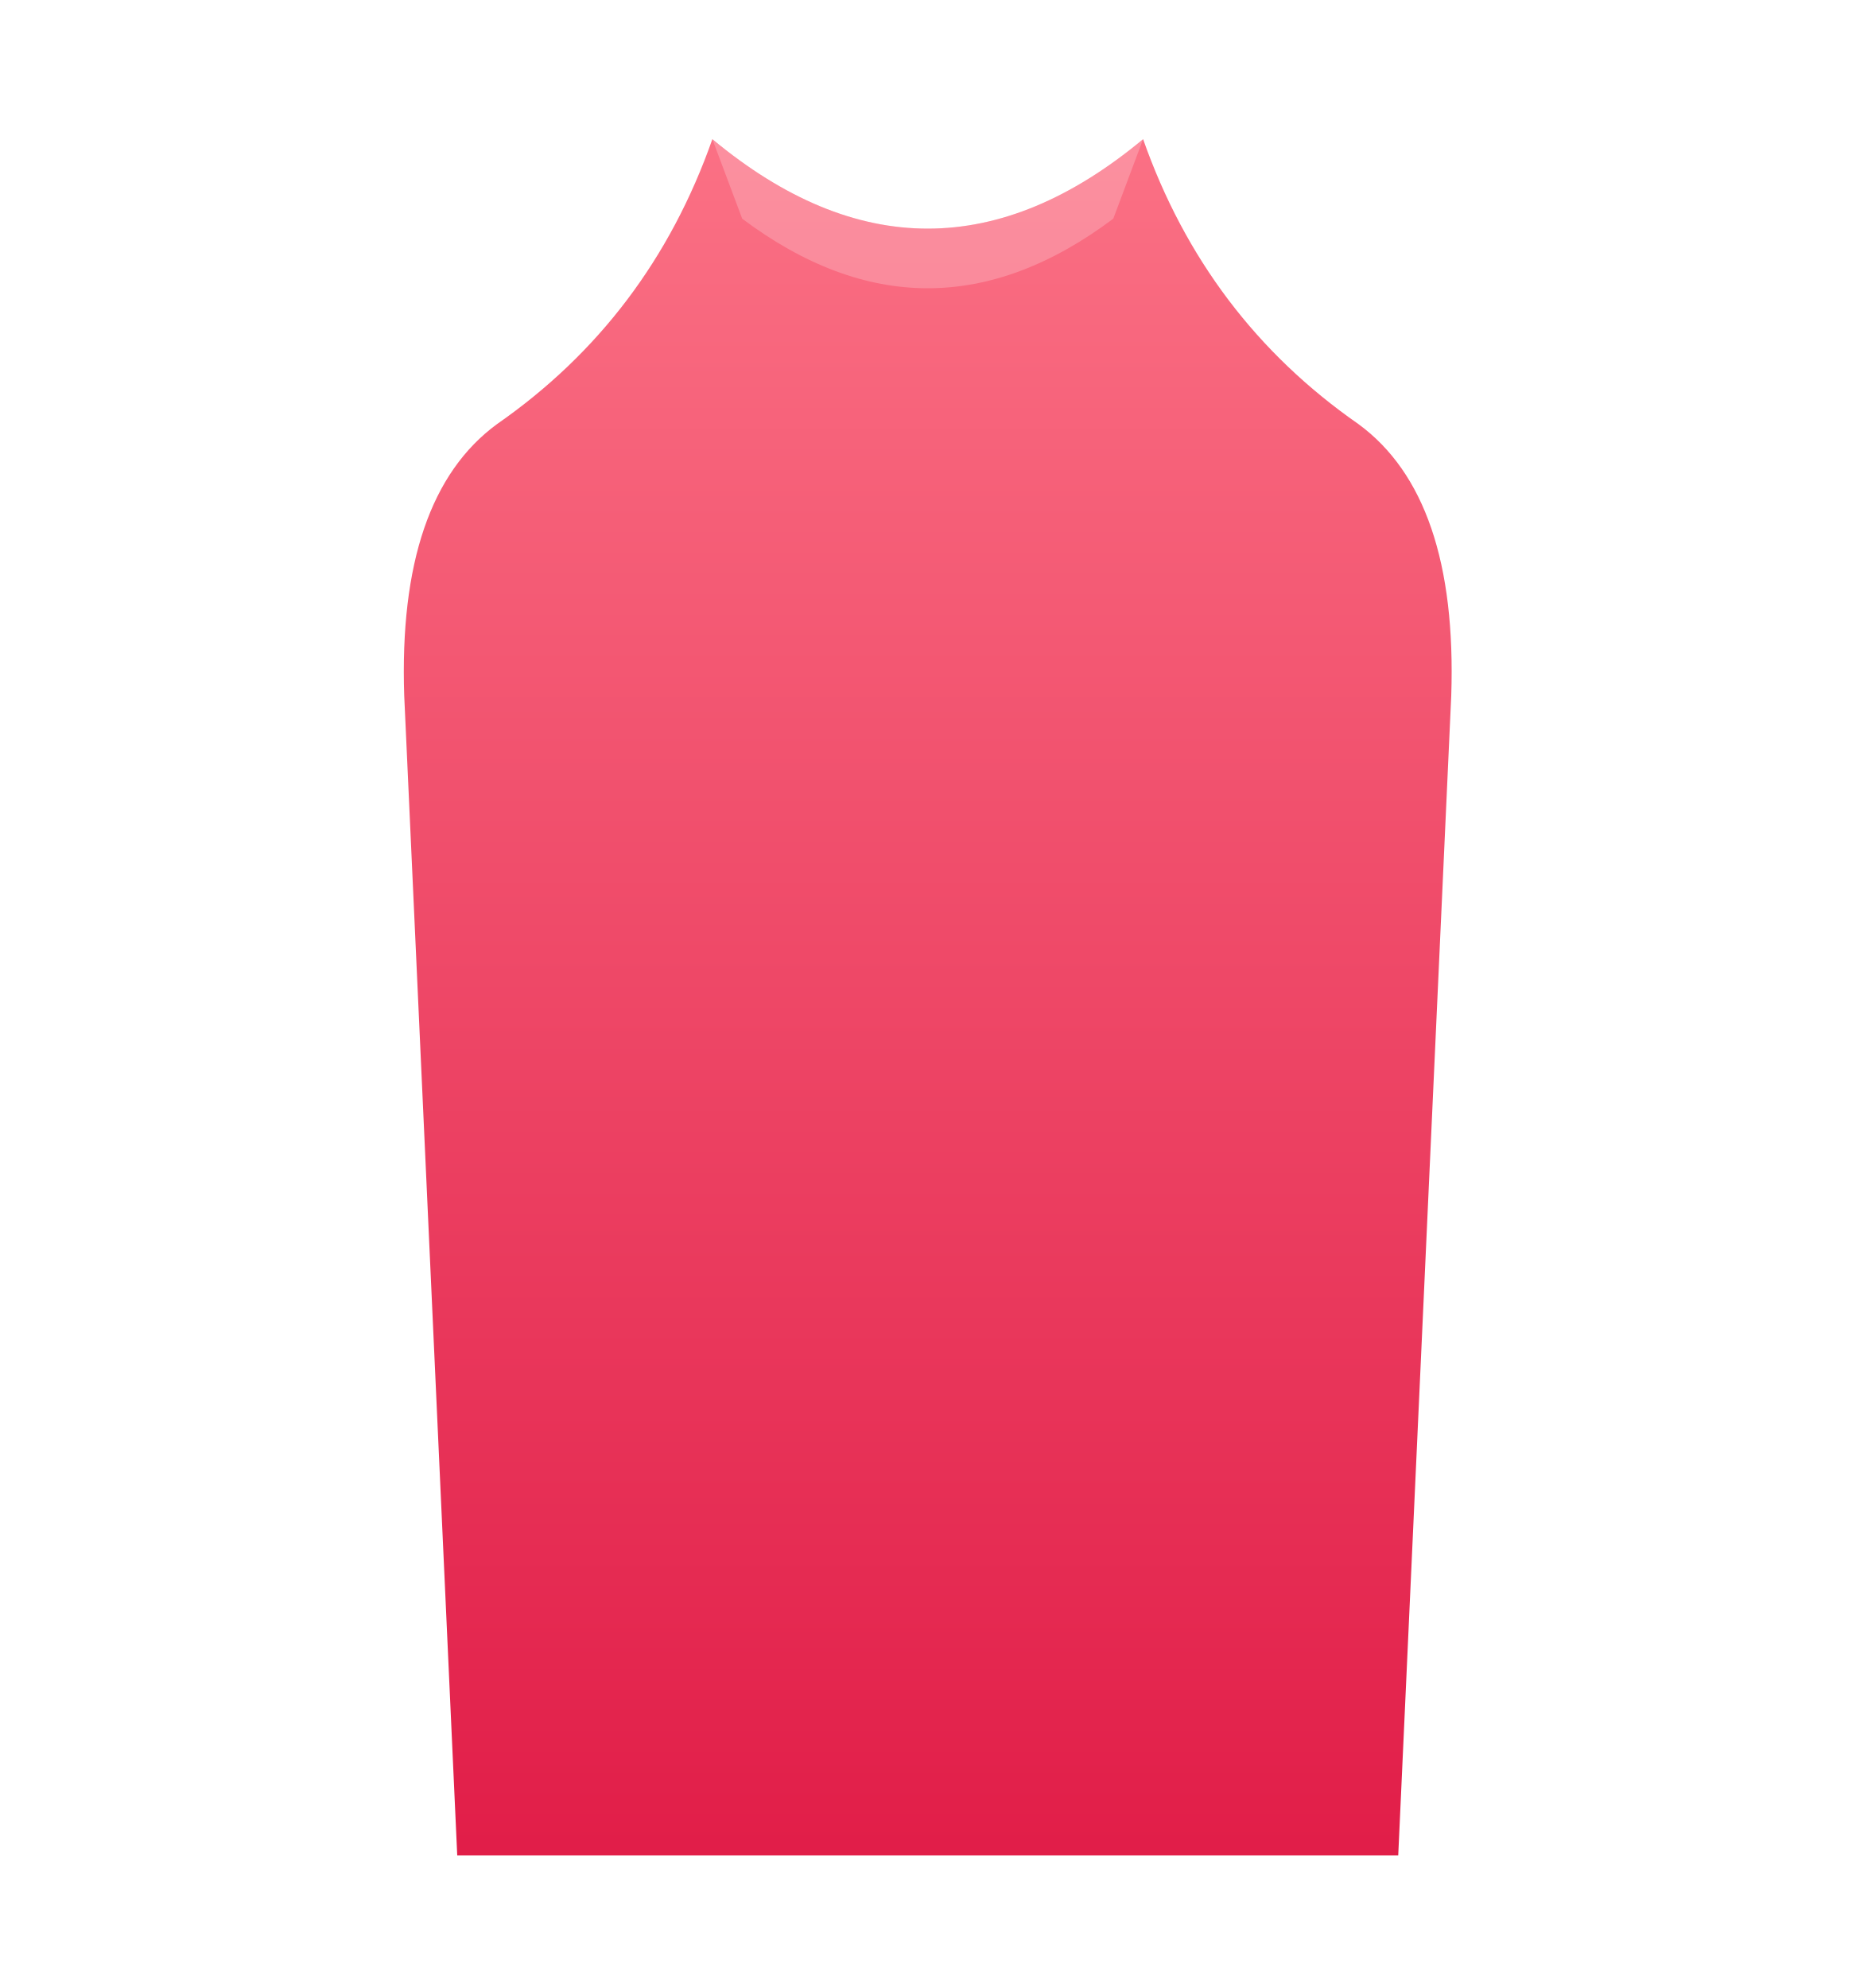
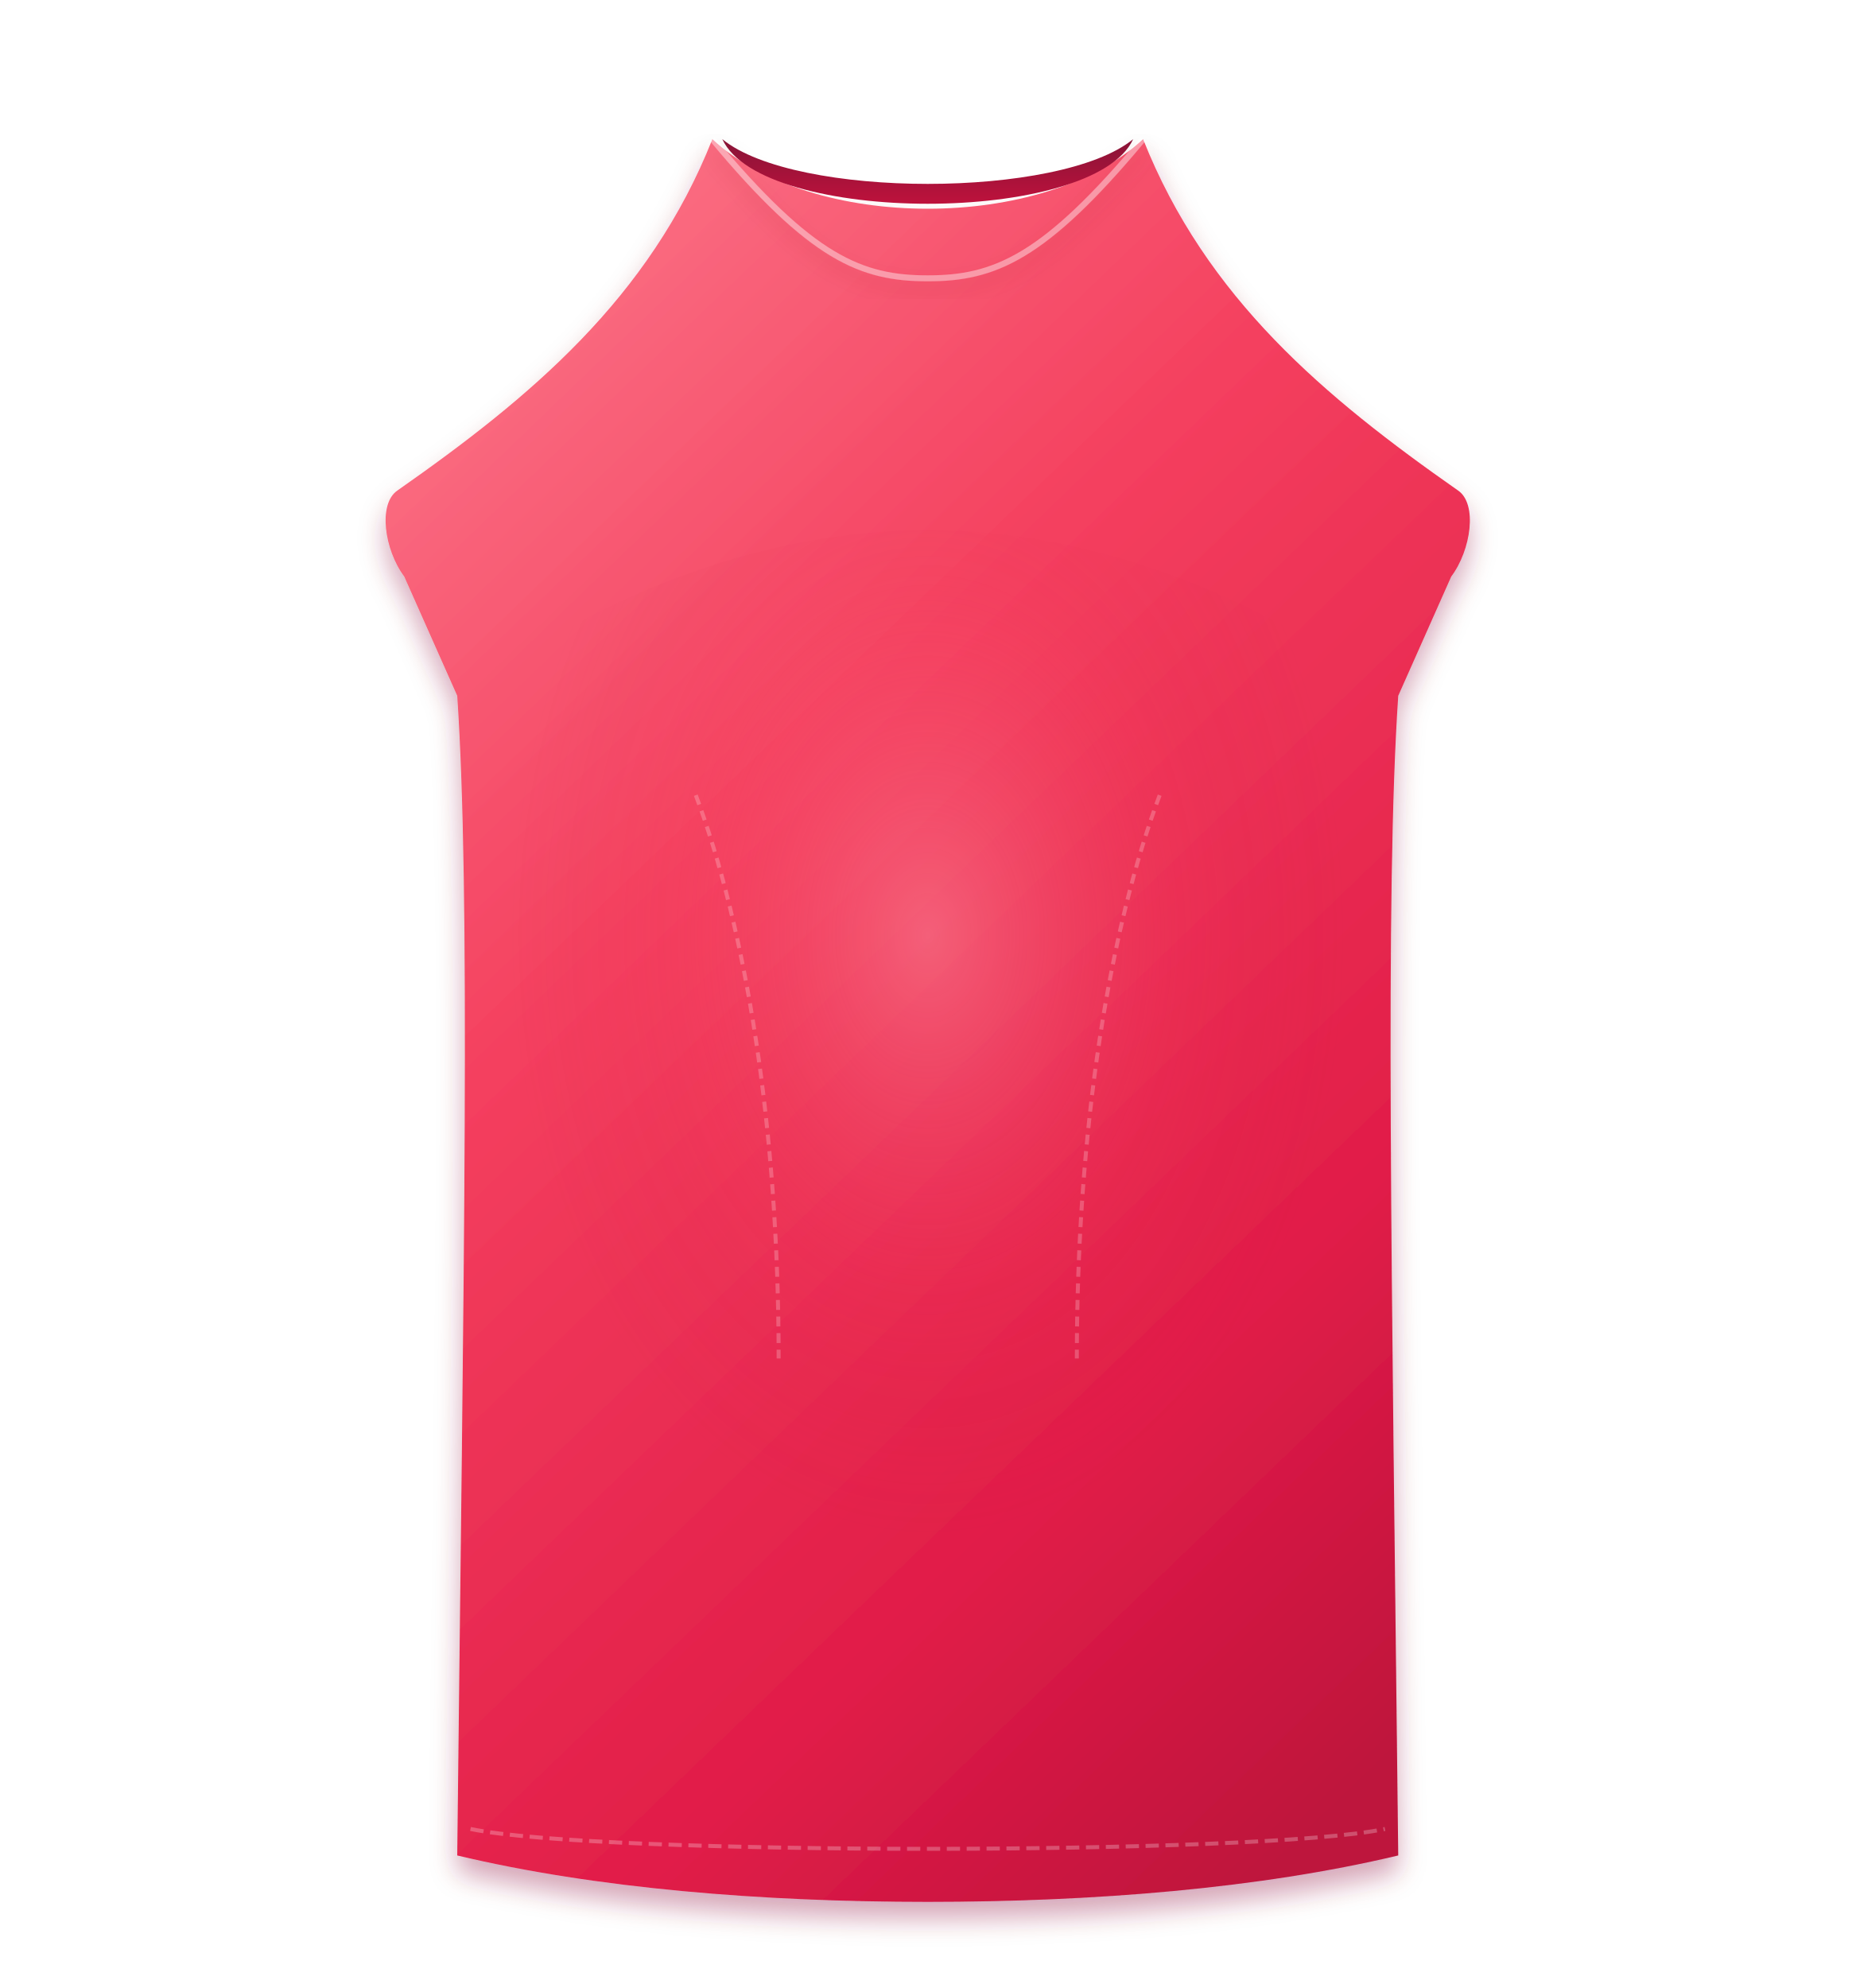
<svg xmlns="http://www.w3.org/2000/svg" width="560" height="600" viewBox="0 0 560 600">
  <defs>
-     <linearGradient id="g" x1="0" y1="0" x2="0" y2="1">
-       <stop offset="0" stop-color="#fb7185" />
-       <stop offset="1" stop-color="#e11d48" />
+     <linearGradient id="topBodyGrad" x1="0.2" y1="0" x2="0.8" y2="1">
+       <stop offset="0%" stop-color="#fb7185" />
+       <stop offset="35%" stop-color="#f43f5e" />
+       <stop offset="75%" stop-color="#e11d48" />
+       <stop offset="100%" stop-color="#be123c" />
    </linearGradient>
+     <radialGradient id="topHighlight" cx="50%" cy="30%" r="45%">
+       <stop offset="0%" stop-color="#fda4af" stop-opacity="0.38" />
+       <stop offset="60%" stop-color="#f43f5e" stop-opacity="0.1" />
+       <stop offset="100%" stop-color="#be123c" stop-opacity="0" />
+     </radialGradient>
+     <linearGradient id="innerNeckGrad" x1="0" y1="0" x2="0" y2="1">
+       <stop offset="0%" stop-color="#881337" />
+       <stop offset="100%" stop-color="#be123c" />
+     </linearGradient>
+     <filter id="topShadow" x="-10%" y="-10%" width="120%" height="120%">
+       <feDropShadow dx="0" dy="5" stdDeviation="4" flood-color="#881337" flood-opacity="0.35" />
+     </filter>
+     <filter id="strapShadow" x="-15%" y="-15%" width="130%" height="130%">
+       <feDropShadow dx="0" dy="3" stdDeviation="3" flood-color="#881337" flood-opacity="0.4" />
+     </filter>
  </defs>
-   <path fill="url(#g)" d="M215 42 Q196 96 150 128 Q120 150 122 210 L138 560 L422 560 L438 210 Q440 150 410 128 Q364 96 345 42 Q280 96 215 42 Z" />
-   <path fill="rgba(255,255,255,0.22)" d="M215 42 Q280 96 345 42 L336 66 Q280 108 224 66 Z" />
+   <path fill="url(#topBodyGrad)" filter="url(#topShadow)" d="     M 215 42     C 196 90, 160 120, 120 148     C 114 152, 116 166, 122 174     L 138 210     C 142 270, 140 380, 138 560     C 180 570, 230 574, 280 574     C 330 574, 380 570, 422 560     C 420 380, 418 270, 422 210     L 438 174     C 444 166, 446 152, 440 148     C 400 120, 364 90, 345 42     C 315 70, 245 70, 215 42 Z   " />
+   <path fill="url(#topHighlight)" d="     M 140 210     C 140 210, 200 160, 280 160     C 360 160, 420 210, 420 210     C 418 360, 416 480, 416 550     C 370 562, 320 566, 280 566     C 240 566, 190 562, 144 550     C 144 480, 142 360, 140 210 Z   " />
+   <path fill="url(#innerNeckGrad)" d="     M 218 42     C 240 60, 320 60, 342 42     C 330 68, 230 68, 218 42 Z   " />
+   <path fill="none" stroke="rgba(255,255,255,0.4)" stroke-width="1.8" filter="url(#strapShadow)" d="     M 215 42     C 245 78, 260 84, 280 84     C 300 84, 315 78, 345 42   " />
+   <path stroke="rgba(255,255,255,0.22)" stroke-width="1.2" stroke-dasharray="3,2" fill="none" d="M 210 240 C 225 280, 235 340, 235 410" />
+   <path stroke="rgba(255,255,255,0.22)" stroke-width="1.2" stroke-dasharray="3,2" fill="none" d="M 350 240 C 335 280, 325 340, 325 410" />
+   <path stroke="rgba(255,255,255,0.25)" stroke-width="1.2" stroke-dasharray="4,2" fill="none" d="M 142 552 C 180 560, 380 560, 418 552" />
</svg>
